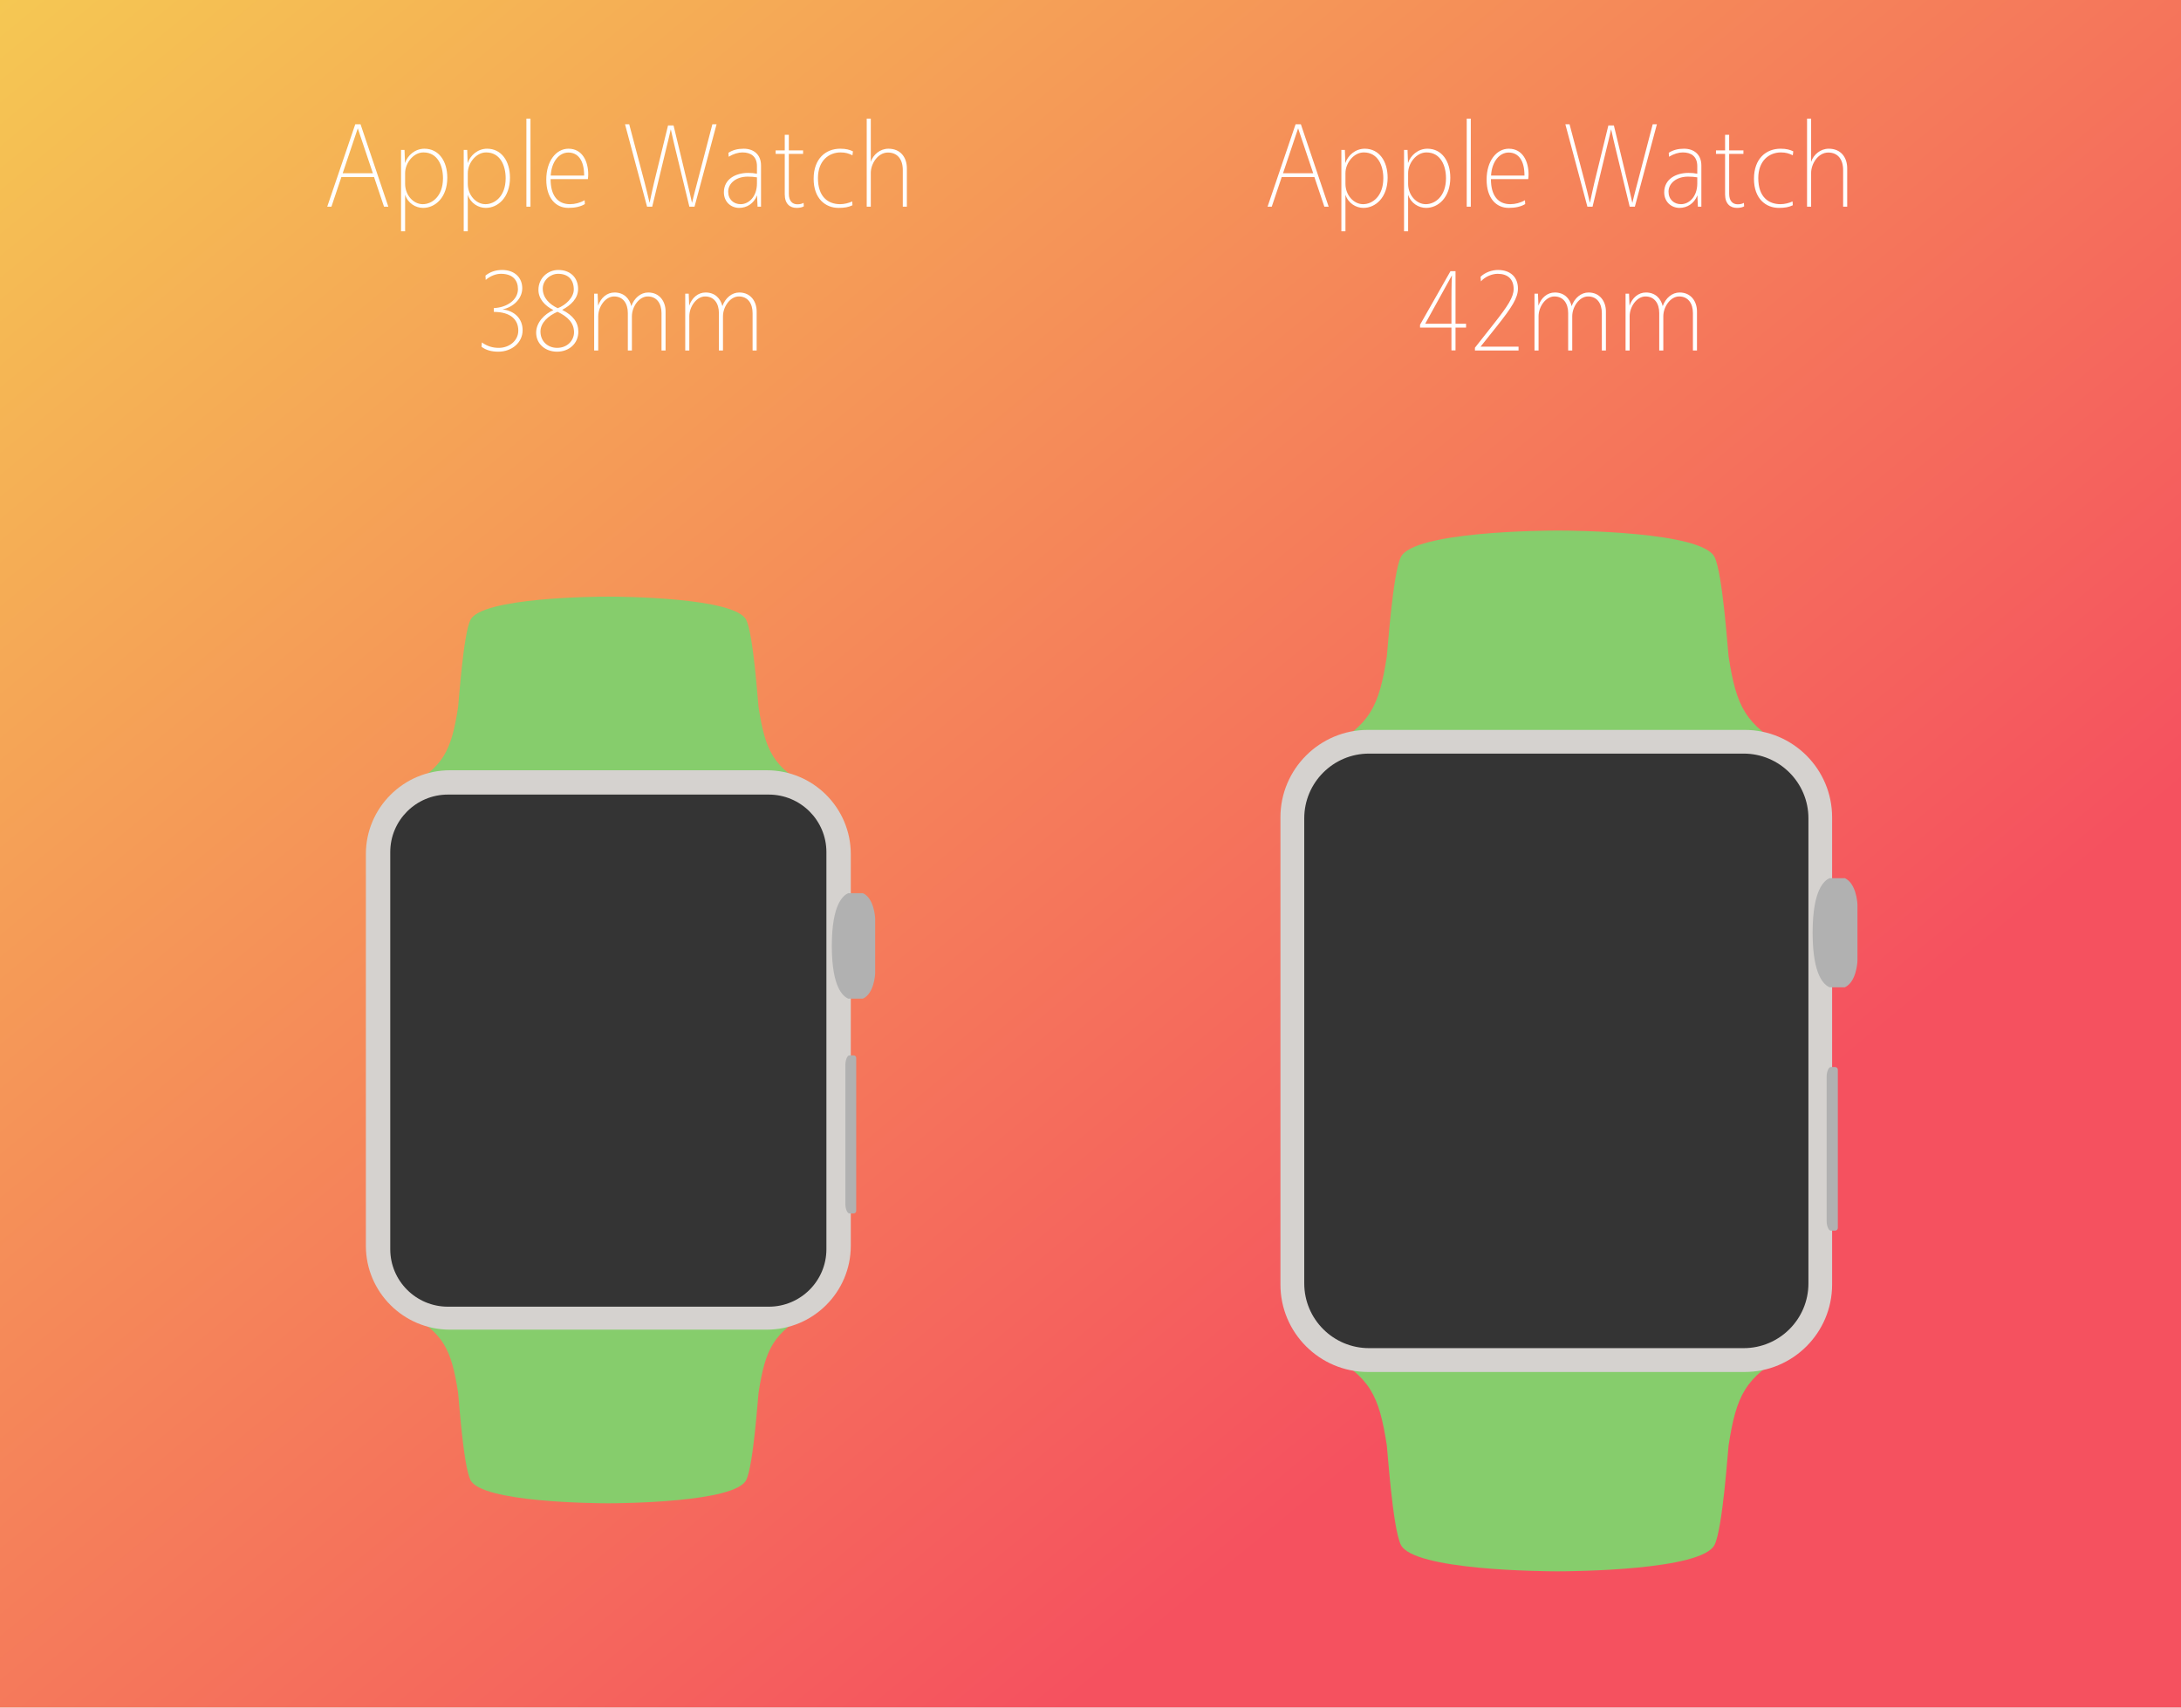
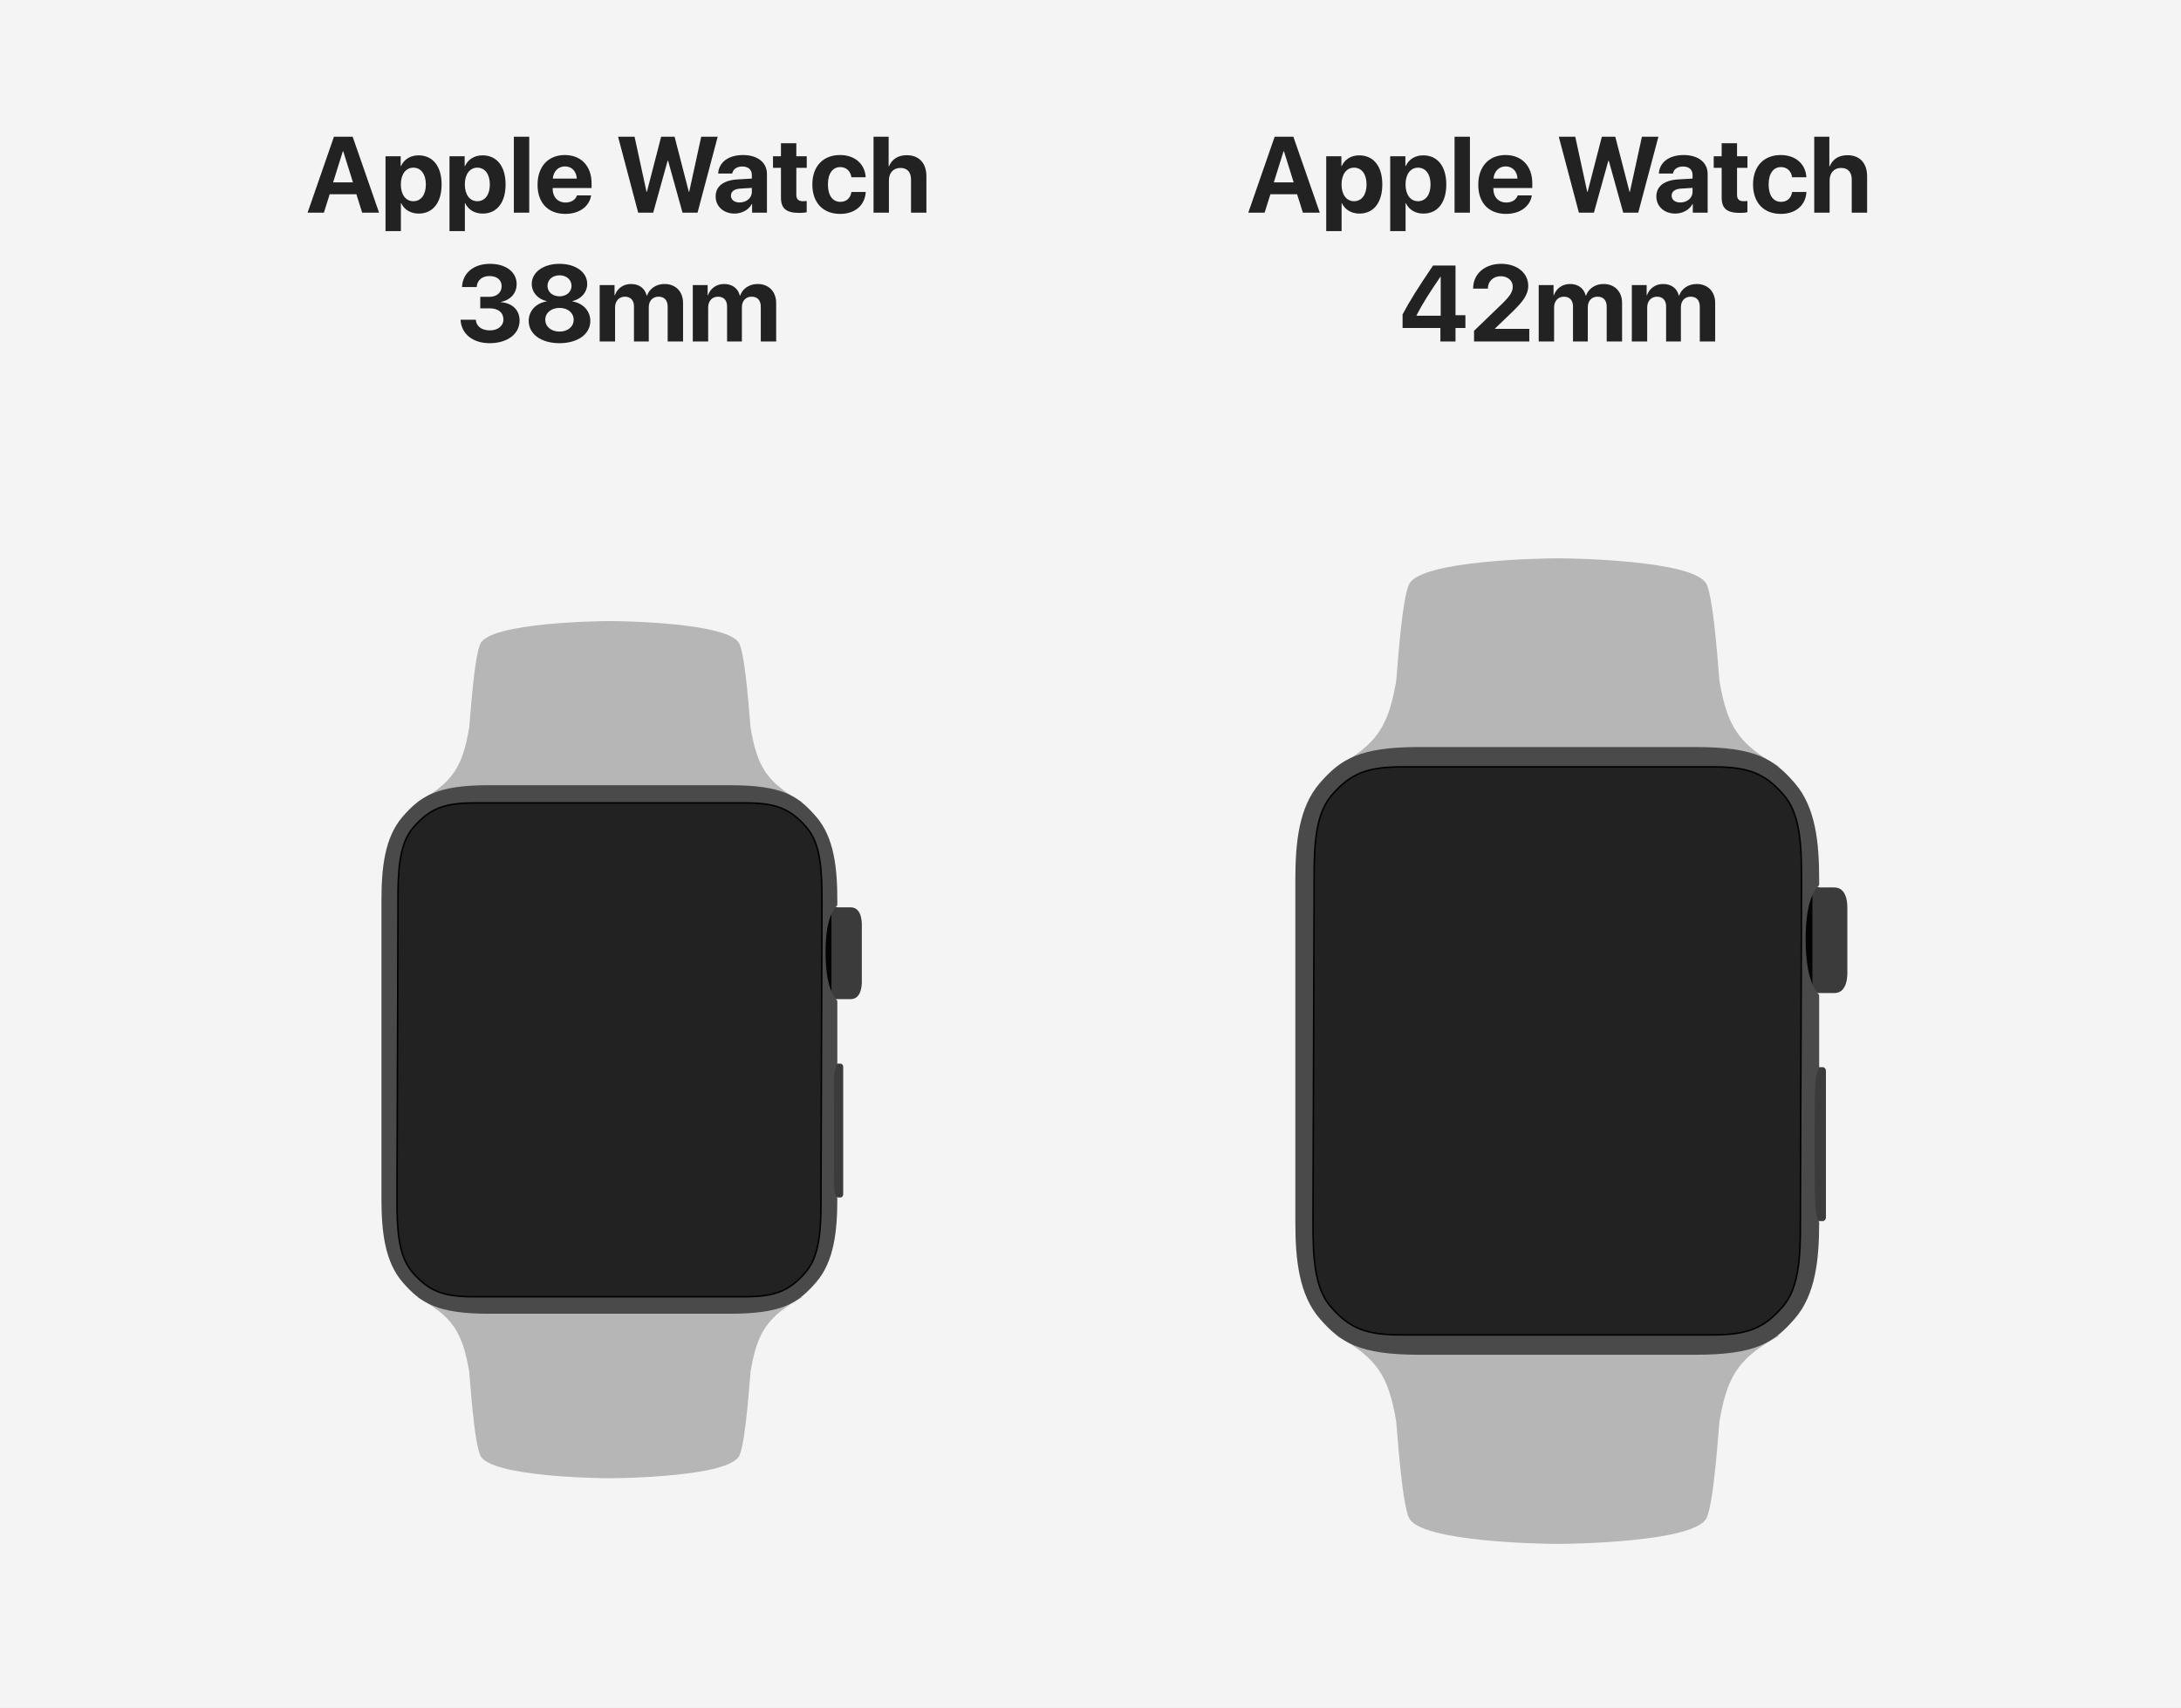
- <svg xmlns="http://www.w3.org/2000/svg" width="728px" height="570px" viewBox="0 0 728 570" version="1.1">
-   <defs>
-     <linearGradient x1="-8.132%" y1="-7.79%" x2="75.234%" y2="71.716%" id="linearGradient-1">
-       <stop stop-color="#F5D551" offset="0%" />
-       <stop stop-color="#F5515F" offset="100%" />
-     </linearGradient>
-   </defs>
-   <g id="Overview" stroke="none" stroke-width="1" fill="none" fill-rule="evenodd">
-     <g id="Apple-Watch-Overview">
-       <rect id="Background" fill="url(#linearGradient-1)" x="0" y="0" width="728" height="570" />
-       <g id="Apple-Watch-38mm-+-Apple-Watch" transform="translate(109, 39)">
-         <g id="Apple-Watch-38mm" transform="translate(13.125, 159.5)">
-           <g id="Bracelet1" transform="translate(12.83019, 0)" fill="#86CD6C">
-             <path d="M135.92,64.629 L0.281,64.629 C13.116,57.555 15.668,52.282 17.953,37.569 C18.16,36.238 19.661,13.379 22.063,8.458 C25.738,0.93 63.975,0.669 68.091,0.668 L68.091,0.668 L68.101,0.668 L68.11,0.668 C72.227,0.669 110.463,0.93 114.138,8.458 C116.541,13.379 118.042,36.238 118.248,37.569 C120.533,52.282 123.085,57.555 135.92,64.629 L135.92,64.629 Z" id="Bracelet-Top1" />
-             <path d="M135.92,239.371 L0.281,239.371 C13.116,246.445 15.668,251.718 17.953,266.431 C18.16,267.762 19.661,290.621 22.063,295.542 C25.738,303.07 63.975,303.331 68.091,303.332 L68.091,303.332 L68.101,303.332 L68.11,303.332 C72.227,303.331 110.463,303.07 114.138,295.542 C116.541,290.621 118.042,267.762 118.248,266.431 C120.533,251.718 123.085,246.445 135.92,239.371 L135.92,239.371 Z" id="Bracelet-Bottom1" />
-           </g>
-           <g id="Body2" transform="translate(0, 58.4)">
-             <path d="M161.862,28.23 C161.862,12.776 149.286,0.23 133.796,0.23 L28.066,0.23 C12.576,0.23 0,12.776 0,28.23 L0,158.97 C0,174.424 12.576,186.97 28.066,186.97 L133.796,186.97 C149.286,186.97 161.862,174.424 161.862,158.97 L161.862,28.23 L161.862,28.23 Z" id="Metal-Frame" fill="#D5D2CF" />
-             <path d="M153.723,27.549 C153.723,16.952 145.1,8.349 134.478,8.349 L27.384,8.349 C16.762,8.349 8.138,16.952 8.138,27.549 L8.138,160.102 C8.138,170.699 16.762,179.302 27.384,179.302 L134.478,179.302 C145.1,179.302 153.723,170.699 153.723,160.102 L153.723,27.549 L153.723,27.549 Z" id="Glass-Frame" fill="#343434" />
-             <rect id="Screen1" fill="#343434" x="26.403" y="25.826" width="109.057" height="136" />
-           </g>
-           <g id="Buttons1" transform="translate(154.7642, 99.2)" fill="#B1B1B1">
-             <path d="M15.236,27.09 C15.236,27.645 14.873,33.954 11.167,35.659 L6.193,35.659 C4.522,34.846 0.849,32.035 0.769,18.519 L0.767,18.519 L0.767,17.617 L0.769,17.617 C0.849,4.101 4.522,1.291 6.193,0.477 L11.167,0.477 C14.873,2.182 15.236,8.491 15.236,9.047 L15.236,27.09 L15.236,27.09 Z" id="Crown1" />
-             <path d="M8.906,106.477 C8.906,106.972 8.546,107.378 8.002,107.378 L6.645,107.378 C5.866,107.378 5.289,105.709 5.289,104.222 L5.289,57.762 C5.289,56.274 5.866,54.604 6.645,54.604 L8.002,54.604 C8.546,54.604 8.906,55.011 8.906,55.506 L8.906,106.477 L8.906,106.477 Z" id="Button1" />
-           </g>
+ <svg xmlns="http://www.w3.org/2000/svg" width="728" height="570" viewBox="0 0 728 570">
+   <g fill="none" fill-rule="evenodd">
+     <rect width="728" height="570" fill="#F4F4F4" />
+     <g transform="translate(102 37)">
+       <g transform="translate(25 170)">
+         <g fill="#B6B6B6" transform="translate(11.78)">
+           <path d="M64.793,0.326 C68.621,0.327 104.571,0.836 107.988,7.827 C110.221,12.397 111.551,34.81 111.765,36.043 C114.018,48.998 117.171,54.22 129.102,60.789 L0.483,60.789 C12.415,54.22 15.568,48.998 17.82,36.043 C18.034,34.81 19.365,12.397 21.598,7.827 C25.014,0.836 60.965,0.327 64.793,0.326 Z" />
+           <path d="M64.793,226.012 C68.621,226.014 104.571,226.523 107.988,233.514 C110.221,238.083 111.551,260.497 111.765,261.73 C114.018,274.685 117.171,279.906 129.102,286.475 L0.483,286.475 C12.415,279.906 15.568,274.685 17.82,261.73 C18.034,260.497 19.365,238.083 21.598,233.514 C25.014,226.523 60.965,226.014 64.793,226.012 Z" transform="matrix(1 0 0 -1 0 512.487)" />
        </g>
-         <path d="M15.865,20.12 L19.185,30 L20.625,30 L11.345,2.48 L9.585,2.48 L0.225,30 L1.625,30 L4.945,20.12 L15.865,20.12 Z M15.465,18.84 L5.385,18.84 L10.425,3.84 L15.465,18.84 Z M26.025,11.04 L24.865,11.04 L24.865,38.2 L26.225,38.2 L26.225,26 C27.145,28.88 29.785,30.4 32.225,30.4 C36.305,30.4 40.305,26.88 40.305,20.32 C40.305,14.8 37.465,10.64 32.665,10.64 C29.545,10.64 27.025,12.88 26.185,15.44 L26.025,11.04 Z M26.225,18.8 C26.225,15.48 28.945,11.88 32.345,11.88 C37.065,11.88 38.865,16.28 38.865,20.48 C38.865,26.6 35.185,29.16 32.105,29.16 C29.025,29.16 26.225,26.2 26.225,22.36 L26.225,18.8 Z M46.945,11.04 L45.785,11.04 L45.785,38.2 L47.145,38.2 L47.145,26 C48.065,28.88 50.705,30.4 53.145,30.4 C57.225,30.4 61.225,26.88 61.225,20.32 C61.225,14.8 58.385,10.64 53.585,10.64 C50.465,10.64 47.945,12.88 47.105,15.44 L46.945,11.04 Z M47.145,18.8 C47.145,15.48 49.865,11.88 53.265,11.88 C57.985,11.88 59.785,16.28 59.785,20.48 C59.785,26.6 56.105,29.16 53.025,29.16 C49.945,29.16 47.145,26.2 47.145,22.36 L47.145,18.8 Z M68.065,30 L68.065,0.6 L66.705,0.6 L66.705,30 L68.065,30 Z M86.145,27.84 C84.625,28.72 82.905,29.16 81.265,29.16 C77.145,29.16 74.785,26.28 74.785,20.8 L87.225,20.8 C87.305,20.32 87.345,19.68 87.345,19.2 C87.345,14.92 85.425,10.64 80.745,10.64 C76.665,10.64 73.345,14.72 73.345,20.96 C73.345,27.12 76.505,30.4 80.705,30.4 C82.985,30.4 84.865,29.96 86.225,29.12 L86.145,27.84 Z M74.825,19.6 C75.105,14.88 77.665,11.92 80.705,11.92 C83.865,11.92 85.985,14.4 85.985,19.6 L74.825,19.6 Z M101.025,2.48 L99.625,2.48 L106.985,30 L108.705,30 L113.305,10.88 C113.825,8.72 114.385,6.56 114.905,4.16 C115.425,6.56 115.945,8.72 116.465,10.88 L121.105,30 L122.825,30 L130.185,2.48 L128.785,2.48 L123.705,22 C123.145,24.16 122.545,26.32 121.985,28.72 C121.465,26.32 120.945,24.16 120.425,22 L115.825,2.88 L113.985,2.88 L109.305,22 C108.825,24.16 108.305,26.32 107.825,28.72 C107.265,26.32 106.745,24.16 106.185,22 L101.025,2.48 Z M134.225,13.32 C135.825,12.36 137.425,11.88 138.825,11.88 C141.625,11.88 143.665,13.2 143.665,16.48 L143.665,19 C142.745,18.8 141.905,18.72 140.705,18.72 C136.585,18.72 132.625,20.76 132.625,25.2 C132.625,28.48 135.105,30.4 137.705,30.4 C140.145,30.4 142.585,29.08 143.705,26.2 L143.865,30 L145.025,30 L145.025,16.24 C145.025,12.6 142.585,10.64 139.225,10.64 C137.185,10.64 135.625,11.08 134.145,12 L134.225,13.32 Z M143.665,22.2 C143.665,26.76 140.865,29.16 138.225,29.16 C135.905,29.16 134.065,27.6 134.065,24.96 C134.065,22.24 136.665,19.96 140.585,19.96 C141.705,19.96 142.745,20.04 143.665,20.2 L143.665,22.2 Z M154.305,11.2 L154.305,6 L152.945,6 L152.945,11.2 L149.905,11.2 L149.905,12.36 L152.945,12.36 L152.945,25.88 C152.945,29.12 154.745,30.4 156.905,30.4 C157.905,30.4 158.785,30.2 159.305,29.88 L159.225,28.72 C158.665,29.04 158.065,29.2 157.145,29.2 C155.545,29.2 154.305,28.16 154.305,25.68 L154.305,12.36 L159.065,12.36 L159.065,11.2 L154.305,11.2 Z M175.465,28.24 C174.385,28.76 172.825,29.16 171.465,29.16 C167.425,29.16 164.025,26.76 164.025,20.44 C164.025,14.64 167.665,11.88 171.585,11.88 C173.225,11.88 174.345,12.24 175.545,12.84 L175.705,11.52 C174.625,11 173.465,10.64 171.465,10.64 C166.625,10.64 162.585,13.96 162.585,20.68 C162.585,27.4 166.625,30.4 170.905,30.4 C172.865,30.4 174.225,30.16 175.545,29.52 L175.465,28.24 Z M181.665,0.6 L180.305,0.6 L180.305,30 L181.665,30 L181.665,18.72 C181.665,15.64 184.025,11.92 187.385,11.92 C190.545,11.92 192.345,14.16 192.345,17.76 L192.345,30 L193.705,30 L193.705,17.2 C193.705,13.52 191.585,10.64 187.545,10.64 C184.825,10.64 182.465,12.56 181.665,15.04 L181.665,0.6 Z M53.125,54.44 C54.725,53.08 56.565,52.4 58.205,52.4 C62.125,52.4 63.885,54.52 63.885,57.52 C63.885,61.16 60.125,63.68 55.845,63.84 L55.845,65.12 C61.405,65.12 64.005,67.68 64.005,71.36 C64.005,74.68 61.085,77.12 57.485,77.12 C55.485,77.12 53.765,76.64 51.845,75.32 L51.725,76.76 C53.245,77.92 55.165,78.4 57.325,78.4 C61.885,78.4 65.445,75.32 65.445,71.24 C65.445,67.44 62.845,64.76 58.725,64.28 C62.205,63.6 65.325,60.8 65.325,57.2 C65.325,53.84 62.925,51.12 58.605,51.12 C56.325,51.12 54.485,51.84 53.045,53 L53.125,54.44 Z M77.365,51.12 C73.805,51.12 70.725,53.88 70.725,57.76 C70.725,60.76 72.845,63.04 75.725,64.52 C72.765,65.8 69.965,68.64 69.965,72.04 C69.965,75.84 73.045,78.4 76.965,78.4 C80.845,78.4 84.045,75.76 84.045,71.72 C84.045,68.68 82.365,66.32 78.645,64.44 C81.565,62.88 83.965,60.64 83.965,57.44 C83.965,53.72 81.405,51.12 77.365,51.12 L77.365,51.12 Z M77.285,52.4 C80.565,52.4 82.525,54.28 82.525,57.68 C82.525,60.28 79.845,62.88 77.165,63.88 C74.405,62.6 72.165,60.44 72.165,57.32 C72.165,54.56 74.685,52.4 77.285,52.4 L77.285,52.4 Z M77.085,65.08 C80.485,66.68 82.605,68.8 82.605,71.92 C82.605,74.64 80.405,77.12 76.965,77.12 C73.845,77.12 71.405,74.96 71.405,71.68 C71.405,68.72 74.045,66.4 77.085,65.08 L77.085,65.08 Z M90.485,59.04 L89.325,59.04 L89.325,78 L90.685,78 L90.685,66.6 C90.685,63.36 93.085,59.96 95.965,59.96 C98.965,59.96 100.565,62.28 100.565,65.52 L100.565,78 L101.925,78 L101.925,66.6 C101.925,63.36 104.325,59.96 107.205,59.96 C110.205,59.96 111.805,62.28 111.805,65.52 L111.805,78 L113.165,78 L113.165,64.96 C113.165,61.64 111.165,58.64 107.365,58.64 C104.885,58.64 102.685,60.48 101.725,63.2 C101.125,60.64 99.245,58.64 96.125,58.64 C93.645,58.64 91.565,60.36 90.645,63.04 L90.485,59.04 Z M120.885,59.04 L119.725,59.04 L119.725,78 L121.085,78 L121.085,66.6 C121.085,63.36 123.485,59.96 126.365,59.96 C129.365,59.96 130.965,62.28 130.965,65.52 L130.965,78 L132.325,78 L132.325,66.6 C132.325,63.36 134.725,59.96 137.605,59.96 C140.605,59.96 142.205,62.28 142.205,65.52 L142.205,78 L143.565,78 L143.565,64.96 C143.565,61.64 141.565,58.64 137.765,58.64 C135.285,58.64 133.085,60.48 132.125,63.2 C131.525,60.64 129.645,58.64 126.525,58.64 C124.045,58.64 121.965,60.36 121.045,63.04 L120.885,59.04 Z" id="Apple-Watch" fill="#FFFFFF" />
+         <g transform="translate(147.91 95.884)">
+           <rect width="4.581" height="30.005" fill="#030303" />
+           <path fill="#3B3B3B" d="M12.762 6.523L12.762 24.134C12.762 24.603 13.156 30.657 8.996 30.657L2.618 30.657 2.618 0 8.996 0C13.156 0 12.762 6.054 12.762 6.523zM5.668 96.862L3.213 96.862 3.213 52.182 5.668 52.182C6.127 52.182 6.545 52.742 6.545 53.16L6.545 95.884C6.545 96.302 6.127 96.862 5.668 96.862z" />
+         </g>
+         <g transform="translate(0 54.79)">
+           <path fill="#4A4A4A" d="M152.492,38.81 C152.492,39.454 152.492,39.937 152.492,40.259 C152.492,41.093 148.565,42.398 148.565,56.095 C148.565,69.793 152.492,71.855 152.492,72.402 C152.492,72.931 152.492,79.898 152.492,93.275 C151.183,96.536 151.183,96.536 151.183,115.229 C151.183,133.921 151.183,136.325 152.492,138.282 C152.492,148.96 151.479,159.324 145.39,166.299 C139.302,173.275 134.167,176.766 116.466,176.766 L36.323,176.766 C18.98,176.766 13.517,173.275 7.429,166.299 C1.34,159.324 0.327,148.958 0.327,138.282 L0.327,38.81 C0.327,28.134 1.34,17.768 7.429,10.793 C13.517,3.817 18.98,0.326 36.323,0.326 L116.466,0.326 C134.167,0.326 139.302,3.817 145.39,10.793 C151.479,17.768 152.492,28.134 152.492,38.81 Z" />
+           <path fill="#222" stroke="#000" stroke-width=".5" d="M147.042,135.28 L147.042,135.28 L147.364,42.06 C147.364,41.56 147.365,41.163 147.367,40.243 C147.372,37.795 147.37,36.685 147.351,35.309 C147.207,24.951 145.908,18.652 142.131,14.307 C136.734,8.098 131.867,6.245 121.871,6.245 L31.336,6.245 C21.34,6.245 16.474,8.098 11.077,14.307 C7.299,18.652 6,24.951 5.856,35.309 C5.837,36.685 5.835,37.795 5.841,40.243 C5.843,41.163 5.844,41.56 5.844,42.061 L5.522,135.28 C5.522,135.781 5.521,136.178 5.519,137.098 C5.514,139.546 5.516,140.656 5.535,142.032 C5.678,152.39 6.978,158.689 10.755,163.034 C16.152,169.242 21.019,171.096 31.015,171.096 L121.55,171.096 C131.545,171.096 136.412,169.242 141.809,163.034 C145.586,158.689 146.886,152.39 147.03,142.032 C147.049,140.656 147.051,139.546 147.045,137.098 C147.043,136.178 147.042,135.781 147.042,135.28 Z" />
+           <rect width="102.318" height="127.389" x="25.579" y="24.728" fill="#222" />
+         </g>
      </g>
-       <g id="Apple-Watch-42mm-+-Apple-Watch" transform="translate(423, 39)">
-         <g id="Apple-Watch-42mm" transform="translate(4, 138)">
-           <g id="Bracelet" transform="translate(15.21577, 0)" fill="#86CD6C">
-             <path d="M154.878,72.956 L0.591,72.956 C15.191,64.899 18.093,58.894 20.693,42.134 C20.927,40.618 22.635,14.582 25.367,8.978 C29.547,0.403 73.04,0.106 77.725,0.105 L77.725,0.105 L77.734,0.105 L77.745,0.105 C82.428,0.106 125.922,0.403 130.102,8.978 C132.834,14.582 134.542,40.618 134.776,42.134 C137.376,58.894 140.278,64.899 154.878,72.956 L154.878,72.956 Z" id="Bracelet-Top" />
-             <path d="M154.878,274.695 L0.591,274.695 C15.191,282.752 18.093,288.758 20.693,305.517 C20.927,307.033 22.635,333.069 25.367,338.673 C29.547,347.248 73.04,347.545 77.725,347.546 L77.725,347.546 L77.734,347.546 L77.745,347.546 C82.428,347.545 125.922,347.248 130.102,338.673 C132.834,333.069 134.542,307.033 134.776,305.517 C137.376,288.758 140.278,282.752 154.878,274.695 L154.878,274.695 Z" id="Bracelet-Bottom" />
-           </g>
-           <g id="Body" transform="translate(0, 66.4)">
-             <path d="M184.545,29.451 C184.545,13.335 171.447,0.251 155.315,0.251 L29.631,0.251 C13.498,0.251 0.4,13.335 0.4,29.451 L0.4,185.4 C0.4,201.516 13.498,214.6 29.631,214.6 L155.315,214.6 C171.447,214.6 184.545,201.516 184.545,185.4 L184.545,29.451 L184.545,29.451 Z" id="Body1" fill="#D5D2CF" />
-             <path d="M176.638,29.77 C176.638,17.849 166.95,8.17 155.016,8.17 L29.97,8.17 C18.036,8.17 8.348,17.849 8.348,29.77 L8.348,185.041 C8.348,196.962 18.036,206.641 29.97,206.641 L155.016,206.641 C166.95,206.641 176.638,196.962 176.638,185.041 L176.638,29.77 L176.638,29.77 Z" id="Glace-Frame" fill="#343434" />
-             <rect id="Screen" fill="#343434" x="30.028" y="29.406" width="124.929" height="156" />
-           </g>
-           <g id="Buttons" transform="translate(177.7842, 116)" fill="#B1B1B1">
-             <path d="M15.216,27.705 C15.216,28.28 14.84,34.812 11.008,36.578 L5.866,36.578 C4.138,35.734 0.34,32.826 0.258,18.832 L0.256,18.832 L0.256,17.898 L0.258,17.898 C0.34,3.904 4.138,0.995 5.866,0.152 L11.008,0.152 C14.84,1.918 15.216,8.45 15.216,9.025 L15.216,27.705 L15.216,27.705 Z" id="Crown" />
-             <path d="M8.671,116.9 C8.671,117.413 8.298,117.834 7.736,117.834 L6.334,117.834 C5.528,117.834 4.932,116.105 4.932,114.565 L4.932,66.465 C4.932,64.925 5.528,63.196 6.334,63.196 L7.736,63.196 C8.298,63.196 8.671,63.617 8.671,64.13 L8.671,116.9 L8.671,116.9 Z" id="Button" />
-           </g>
+       <path fill="#222" d="M18.895,34 L16.961,27.848 L8.049,27.848 L6.115,34 L0.666,34 L9.473,8.635 L15.713,8.635 L24.537,34 L18.895,34 Z M12.443,13.486 L9.191,23.875 L15.818,23.875 L12.566,13.486 L12.443,13.486 Z M37.686,14.857 C42.467,14.857 45.402,18.496 45.402,24.578 C45.402,30.643 42.484,34.299 37.773,34.299 C35.031,34.299 32.922,32.963 31.92,30.836 L31.814,30.836 L31.814,40.152 L26.682,40.152 L26.682,15.156 L31.744,15.156 L31.744,18.443 L31.85,18.443 C32.869,16.229 34.961,14.857 37.686,14.857 Z M35.963,30.168 C38.529,30.168 40.146,28.006 40.146,24.578 C40.146,21.168 38.529,18.971 35.963,18.971 C33.449,18.971 31.797,21.203 31.797,24.578 C31.797,27.988 33.449,30.168 35.963,30.168 Z M59.043,14.857 C63.824,14.857 66.76,18.496 66.76,24.578 C66.76,30.643 63.842,34.299 59.131,34.299 C56.389,34.299 54.279,32.963 53.277,30.836 L53.172,30.836 L53.172,40.152 L48.039,40.152 L48.039,15.156 L53.102,15.156 L53.102,18.443 L53.207,18.443 C54.227,16.229 56.318,14.857 59.043,14.857 Z M57.32,30.168 C59.887,30.168 61.504,28.006 61.504,24.578 C61.504,21.168 59.887,18.971 57.32,18.971 C54.807,18.971 53.154,21.203 53.154,24.578 C53.154,27.988 54.807,30.168 57.32,30.168 Z M69.52,34 L69.52,8.635 L74.652,8.635 L74.652,34 L69.52,34 Z M86.57,18.549 C84.32,18.549 82.703,20.254 82.527,22.609 L90.525,22.609 C90.42,20.201 88.855,18.549 86.57,18.549 Z M90.596,28.234 L95.307,28.234 C94.744,31.926 91.369,34.404 86.711,34.404 C80.91,34.404 77.43,30.695 77.43,24.666 C77.43,18.654 80.945,14.752 86.518,14.752 C92.002,14.752 95.465,18.461 95.465,24.191 L95.465,25.756 L82.475,25.756 L82.475,26.072 C82.475,28.762 84.18,30.607 86.799,30.607 C88.68,30.607 90.121,29.676 90.596,28.234 Z M120.848,16.668 L116.031,34 L111.021,34 L104.307,8.635 L109.809,8.635 L113.799,27.004 L113.939,27.004 L118.686,8.635 L123.168,8.635 L127.914,27.004 L128.055,27.004 L132.062,8.635 L137.564,8.635 L130.832,34 L125.822,34 L121.006,16.668 L120.848,16.668 Z M144.877,30.59 C147.109,30.59 148.955,29.131 148.955,27.092 L148.955,25.721 L144.982,25.967 C143.066,26.107 141.977,26.969 141.977,28.305 C141.977,29.711 143.137,30.59 144.877,30.59 Z M143.189,34.299 C139.604,34.299 136.879,31.979 136.879,28.586 C136.879,25.158 139.516,23.172 144.209,22.891 L148.955,22.609 L148.955,21.361 C148.955,19.604 147.725,18.584 145.791,18.584 C143.875,18.584 142.662,19.533 142.416,20.922 L137.723,20.922 C137.916,17.266 141.027,14.752 146.02,14.752 C150.854,14.752 154,17.248 154,21.045 L154,34 L149.043,34 L149.043,31.117 L148.938,31.117 C147.883,33.121 145.545,34.299 143.189,34.299 Z M158.676,10.814 L163.809,10.814 L163.809,15.156 L167.289,15.156 L167.289,19.023 L163.809,19.023 L163.809,28.041 C163.809,29.482 164.512,30.168 166.023,30.168 C166.48,30.168 166.955,30.133 167.271,30.08 L167.271,33.859 C166.744,33.982 165.865,34.07 164.828,34.07 C160.398,34.07 158.676,32.594 158.676,28.92 L158.676,19.023 L156.021,19.023 L156.021,15.156 L158.676,15.156 L158.676,10.814 Z M186.959,22.17 L182.195,22.17 C181.896,20.184 180.578,18.777 178.469,18.777 C175.938,18.777 174.355,20.922 174.355,24.561 C174.355,28.27 175.938,30.379 178.486,30.379 C180.543,30.379 181.879,29.148 182.195,27.092 L186.977,27.092 C186.713,31.539 183.391,34.404 178.434,34.404 C172.756,34.404 169.152,30.713 169.152,24.561 C169.152,18.514 172.756,14.752 178.398,14.752 C183.496,14.752 186.73,17.898 186.959,22.17 Z M189.578,34 L189.578,8.635 L194.623,8.635 L194.623,18.514 L194.729,18.514 C195.73,16.141 197.787,14.805 200.652,14.805 C204.836,14.805 207.227,17.512 207.227,21.871 L207.227,34 L202.094,34 L202.094,22.961 C202.094,20.535 200.898,19.059 198.561,19.059 C196.135,19.059 194.711,20.764 194.711,23.242 L194.711,34 L189.578,34 Z M58.305,65.926 L58.305,62.094 L61.381,62.094 C63.807,62.094 65.441,60.652 65.441,58.561 C65.441,56.504 63.982,55.15 61.346,55.15 C58.885,55.15 57.25,56.609 57.109,58.824 L52.223,58.824 C52.416,54.131 56.072,51.072 61.574,51.072 C66.848,51.072 70.451,53.779 70.451,57.84 C70.451,60.951 68.324,63.201 65.213,63.764 L65.213,63.869 C68.992,64.186 71.436,66.471 71.436,69.986 C71.436,74.539 67.305,77.562 61.451,77.562 C55.721,77.562 51.977,74.416 51.73,69.74 L56.811,69.74 C56.969,71.885 58.727,73.291 61.521,73.291 C64.176,73.291 66.039,71.797 66.039,69.652 C66.039,67.332 64.299,65.926 61.434,65.926 L58.305,65.926 Z M84.76,77.562 C78.607,77.562 74.477,74.521 74.477,70.127 C74.477,66.787 76.902,64.203 80.436,63.623 L80.436,63.518 C77.482,62.832 75.496,60.564 75.496,57.77 C75.496,53.902 79.328,51.072 84.76,51.072 C90.209,51.072 94.006,53.885 94.006,57.787 C94.006,60.547 92.037,62.814 89.084,63.518 L89.084,63.623 C92.635,64.221 95.043,66.805 95.043,70.145 C95.043,74.539 90.859,77.562 84.76,77.562 Z M84.76,73.695 C87.555,73.695 89.488,72.025 89.488,69.74 C89.488,67.455 87.555,65.785 84.76,65.785 C81.965,65.785 80.014,67.455 80.014,69.74 C80.014,72.025 81.965,73.695 84.76,73.695 Z M84.76,61.918 C87.098,61.918 88.768,60.441 88.768,58.42 C88.768,56.381 87.098,54.904 84.76,54.904 C82.404,54.904 80.752,56.398 80.752,58.42 C80.752,60.441 82.404,61.918 84.76,61.918 Z M98.172,77 L98.172,58.156 L103.129,58.156 L103.129,61.566 L103.234,61.566 C104.025,59.299 106.047,57.805 108.613,57.805 C111.338,57.805 113.236,59.211 113.869,61.672 L113.975,61.672 C114.818,59.299 117.068,57.805 119.828,57.805 C123.52,57.805 125.998,60.336 125.998,64.133 L125.998,77 L120.865,77 L120.865,65.416 C120.865,63.236 119.775,62.041 117.789,62.041 C115.838,62.041 114.555,63.465 114.555,65.557 L114.555,77 L109.615,77 L109.615,65.258 C109.615,63.236 108.473,62.041 106.574,62.041 C104.623,62.041 103.305,63.518 103.305,65.627 L103.305,77 L98.172,77 Z M129.25,77 L129.25,58.156 L134.207,58.156 L134.207,61.566 L134.312,61.566 C135.104,59.299 137.125,57.805 139.691,57.805 C142.416,57.805 144.314,59.211 144.947,61.672 L145.053,61.672 C145.896,59.299 148.146,57.805 150.906,57.805 C154.598,57.805 157.076,60.336 157.076,64.133 L157.076,77 L151.943,77 L151.943,65.416 C151.943,63.236 150.854,62.041 148.867,62.041 C146.916,62.041 145.633,63.465 145.633,65.557 L145.633,77 L140.693,77 L140.693,65.258 C140.693,63.236 139.551,62.041 137.652,62.041 C135.701,62.041 134.383,63.518 134.383,65.627 L134.383,77 L129.25,77 Z" />
+     </g>
+     <g transform="translate(416 37)">
+       <g transform="translate(16 149)">
+         <g fill="#B6B6B6" transform="translate(13.537)">
+           <path d="M74.451,0.375 C78.85,0.377 120.16,0.962 124.085,9 C126.651,14.255 128.18,40.026 128.426,41.443 C131.014,56.34 134.637,62.343 148.347,69.896 L0.555,69.896 C14.265,62.343 17.888,56.34 20.476,41.443 C20.723,40.026 22.251,14.255 24.817,9 C28.743,0.962 70.053,0.377 74.451,0.375 Z" />
+           <path d="M74.451,259.875 C78.85,259.877 120.16,260.462 124.085,268.5 C126.651,273.755 128.18,299.526 128.426,300.943 C131.014,315.84 134.637,321.843 148.347,329.396 L0.555,329.396 C14.265,321.843 17.888,315.84 20.476,300.943 C20.723,299.526 22.251,273.755 24.817,268.5 C28.743,260.462 70.053,259.877 74.451,259.875 Z" transform="matrix(1 0 0 -1 0 589.271)" />
        </g>
-         <path d="M15.74,20.12 L19.06,30 L20.5,30 L11.22,2.48 L9.46,2.48 L0.1,30 L1.5,30 L4.82,20.12 L15.74,20.12 Z M15.34,18.84 L5.26,18.84 L10.3,3.84 L15.34,18.84 Z M25.9,11.04 L24.74,11.04 L24.74,38.2 L26.1,38.2 L26.1,26 C27.02,28.88 29.66,30.4 32.1,30.4 C36.18,30.4 40.18,26.88 40.18,20.32 C40.18,14.8 37.34,10.64 32.54,10.64 C29.42,10.64 26.9,12.88 26.06,15.44 L25.9,11.04 Z M26.1,18.8 C26.1,15.48 28.82,11.88 32.22,11.88 C36.94,11.88 38.74,16.28 38.74,20.48 C38.74,26.6 35.06,29.16 31.98,29.16 C28.9,29.16 26.1,26.2 26.1,22.36 L26.1,18.8 Z M46.82,11.04 L45.66,11.04 L45.66,38.2 L47.02,38.2 L47.02,26 C47.94,28.88 50.58,30.4 53.02,30.4 C57.1,30.4 61.1,26.88 61.1,20.32 C61.1,14.8 58.26,10.64 53.46,10.64 C50.34,10.64 47.82,12.88 46.98,15.44 L46.82,11.04 Z M47.02,18.8 C47.02,15.48 49.74,11.88 53.14,11.88 C57.86,11.88 59.66,16.28 59.66,20.48 C59.66,26.6 55.98,29.16 52.9,29.16 C49.82,29.16 47.02,26.2 47.02,22.36 L47.02,18.8 Z M67.94,30 L67.94,0.6 L66.58,0.6 L66.58,30 L67.94,30 Z M86.02,27.84 C84.5,28.72 82.78,29.16 81.14,29.16 C77.02,29.16 74.66,26.28 74.66,20.8 L87.1,20.8 C87.18,20.32 87.22,19.68 87.22,19.2 C87.22,14.92 85.3,10.64 80.62,10.64 C76.54,10.64 73.22,14.72 73.22,20.96 C73.22,27.12 76.38,30.4 80.58,30.4 C82.86,30.4 84.74,29.96 86.1,29.12 L86.02,27.84 Z M74.7,19.6 C74.98,14.88 77.54,11.92 80.58,11.92 C83.74,11.92 85.86,14.4 85.86,19.6 L74.7,19.6 Z M100.9,2.48 L99.5,2.48 L106.86,30 L108.58,30 L113.18,10.88 C113.7,8.72 114.26,6.56 114.78,4.16 C115.3,6.56 115.82,8.72 116.34,10.88 L120.98,30 L122.7,30 L130.06,2.48 L128.66,2.48 L123.58,22 C123.02,24.16 122.42,26.32 121.86,28.72 C121.34,26.32 120.82,24.16 120.3,22 L115.7,2.88 L113.86,2.88 L109.18,22 C108.7,24.16 108.18,26.32 107.7,28.72 C107.14,26.32 106.62,24.16 106.06,22 L100.9,2.48 Z M134.1,13.32 C135.7,12.36 137.3,11.88 138.7,11.88 C141.5,11.88 143.54,13.2 143.54,16.48 L143.54,19 C142.62,18.8 141.78,18.72 140.58,18.72 C136.46,18.72 132.5,20.76 132.5,25.2 C132.5,28.48 134.98,30.4 137.58,30.4 C140.02,30.4 142.46,29.08 143.58,26.2 L143.74,30 L144.9,30 L144.9,16.24 C144.9,12.6 142.46,10.64 139.1,10.64 C137.06,10.64 135.5,11.08 134.02,12 L134.1,13.32 Z M143.54,22.2 C143.54,26.76 140.74,29.16 138.1,29.16 C135.78,29.16 133.94,27.6 133.94,24.96 C133.94,22.24 136.54,19.96 140.46,19.96 C141.58,19.96 142.62,20.04 143.54,20.2 L143.54,22.2 Z M154.18,11.2 L154.18,6 L152.82,6 L152.82,11.2 L149.78,11.2 L149.78,12.36 L152.82,12.36 L152.82,25.88 C152.82,29.12 154.62,30.4 156.78,30.4 C157.78,30.4 158.66,30.2 159.18,29.88 L159.1,28.72 C158.54,29.04 157.94,29.2 157.02,29.2 C155.42,29.2 154.18,28.16 154.18,25.68 L154.18,12.36 L158.94,12.36 L158.94,11.2 L154.18,11.2 Z M175.34,28.24 C174.26,28.76 172.7,29.16 171.34,29.16 C167.3,29.16 163.9,26.76 163.9,20.44 C163.9,14.64 167.54,11.88 171.46,11.88 C173.1,11.88 174.22,12.24 175.42,12.84 L175.58,11.52 C174.5,11 173.34,10.64 171.34,10.64 C166.5,10.64 162.46,13.96 162.46,20.68 C162.46,27.4 166.5,30.4 170.78,30.4 C172.74,30.4 174.1,30.16 175.42,29.52 L175.34,28.24 Z M181.54,0.6 L180.18,0.6 L180.18,30 L181.54,30 L181.54,18.72 C181.54,15.64 183.9,11.92 187.26,11.92 C190.42,11.92 192.22,14.16 192.22,17.76 L192.22,30 L193.58,30 L193.58,17.2 C193.58,13.52 191.46,10.64 187.42,10.64 C184.7,10.64 182.34,12.56 181.54,15.04 L181.54,0.6 Z M62.84,69.08 L62.84,51.52 L61.16,51.52 L51,69.4 L51,70.36 L61.48,70.36 L61.48,77.96 L62.84,77.96 L62.84,70.36 L66.36,70.36 L66.36,69.08 L62.84,69.08 Z M52.72,69.08 L61.64,52.92 C61.48,56.12 61.48,60.12 61.48,62.12 L61.48,69.08 L52.72,69.08 Z M71.32,54.92 C72.76,53.32 75.04,52.4 76.92,52.4 C80.16,52.4 82.24,54.08 82.24,57.48 C82.24,60.16 80.32,63.12 75.72,68.96 L69.32,77.08 L69.32,78 L83.88,78 L83.88,76.72 L71.2,76.72 L76.6,69.96 C81.76,63.48 83.68,60.36 83.68,57.32 C83.68,53.48 81.12,51.12 77,51.12 C75.04,51.12 72.68,51.92 71.2,53.4 L71.32,54.92 Z M90.36,59.04 L89.2,59.04 L89.2,78 L90.56,78 L90.56,66.6 C90.56,63.36 92.96,59.96 95.84,59.96 C98.84,59.96 100.44,62.28 100.44,65.52 L100.44,78 L101.8,78 L101.8,66.6 C101.8,63.36 104.2,59.96 107.08,59.96 C110.08,59.96 111.68,62.28 111.68,65.52 L111.68,78 L113.04,78 L113.04,64.96 C113.04,61.64 111.04,58.64 107.24,58.64 C104.76,58.64 102.56,60.48 101.6,63.2 C101,60.64 99.12,58.64 96,58.64 C93.52,58.64 91.44,60.36 90.52,63.04 L90.36,59.04 Z M120.76,59.04 L119.6,59.04 L119.6,78 L120.96,78 L120.96,66.6 C120.96,63.36 123.36,59.96 126.24,59.96 C129.24,59.96 130.84,62.28 130.84,65.52 L130.84,78 L132.2,78 L132.2,66.6 C132.2,63.36 134.6,59.96 137.48,59.96 C140.48,59.96 142.08,62.28 142.08,65.52 L142.08,78 L143.44,78 L143.44,64.96 C143.44,61.64 141.44,58.64 137.64,58.64 C135.16,58.64 132.96,60.48 132,63.2 C131.4,60.64 129.52,58.64 126.4,58.64 C123.92,58.64 121.84,60.36 120.92,63.04 L120.76,59.04 Z" id="Apple-Watch" fill="#FFFFFF" />
+         <g transform="translate(169.96 110.25)">
+           <rect width="5.264" height="34.5" fill="#030303" />
+           <path fill="#3B3B3B" d="M14.665 7.5L14.665 27.75C14.665 28.289 15.117 35.25 10.337 35.25L3.008 35.25 3.008 0 10.337 0C15.117 0 14.665 6.961 14.665 7.5zM6.513 111.375L3.692 111.375 3.692 60 6.513 60C7.041 60 7.52 60.644 7.52 61.125L7.52 110.25C7.52 110.731 7.041 111.375 6.513 111.375z" />
+         </g>
+         <g transform="translate(0 63)">
+           <path fill="#4A4A4A" d="M175.224,44.625 C175.224,45.366 175.224,45.921 175.224,46.291 C175.224,47.25 170.711,48.75 170.711,64.5 C170.711,80.25 175.224,82.62 175.224,83.25 C175.224,83.858 175.224,91.869 175.224,107.25 C173.72,111 173.72,111 173.72,132.493 C173.72,153.986 173.72,156.75 175.224,159 C175.224,171.277 174.059,183.195 167.063,191.215 C160.067,199.236 154.167,203.25 133.827,203.25 L41.738,203.25 C21.809,203.25 15.532,199.236 8.536,191.215 C1.54,183.195 0.376,171.276 0.376,159 L0.376,44.625 C0.376,32.349 1.54,20.43 8.536,12.41 C15.532,4.389 21.809,0.375 41.738,0.375 L133.827,0.375 C154.167,0.375 160.067,4.389 167.063,12.41 C174.059,20.43 175.224,32.349 175.224,44.625 Z" />
+           <path fill="#222" stroke="#000" stroke-width=".5" d="M168.964,155.406 L168.964,155.405 L169.333,48.219 C169.333,47.643 169.334,47.187 169.337,46.129 C169.343,43.315 169.341,42.038 169.319,40.456 C169.153,28.537 167.659,21.288 163.311,16.283 C157.102,9.135 151.499,7 140.003,7 L35.972,7 C24.476,7 18.874,9.135 12.665,16.283 C8.317,21.288 6.822,28.537 6.657,40.456 C6.635,42.038 6.633,43.315 6.639,46.129 C6.641,47.187 6.642,47.643 6.642,48.22 L6.273,155.406 C6.273,155.982 6.272,156.438 6.269,157.496 C6.263,160.31 6.265,161.587 6.287,163.169 C6.453,175.088 7.947,182.337 12.295,187.342 C18.504,194.49 24.107,196.625 35.603,196.625 L139.634,196.625 C151.13,196.625 156.732,194.49 162.941,187.342 C167.289,182.337 168.784,175.088 168.949,163.169 C168.971,161.587 168.973,160.31 168.967,157.496 C168.965,156.438 168.964,155.982 168.964,155.406 Z M169.464,155.406 L169.464,155.407 L169.464,155.406 C169.464,155.406 169.464,155.406 169.464,155.406 Z" />
+           <rect width="117.317" height="146.25" x="29.329" y="28.5" fill="#222" />
+         </g>
      </g>
+       <path fill="#222" d="M18.895,34 L16.961,27.848 L8.049,27.848 L6.115,34 L0.666,34 L9.473,8.635 L15.713,8.635 L24.537,34 L18.895,34 Z M12.443,13.486 L9.191,23.875 L15.818,23.875 L12.566,13.486 L12.443,13.486 Z M37.686,14.857 C42.467,14.857 45.402,18.496 45.402,24.578 C45.402,30.643 42.484,34.299 37.773,34.299 C35.031,34.299 32.922,32.963 31.92,30.836 L31.814,30.836 L31.814,40.152 L26.682,40.152 L26.682,15.156 L31.744,15.156 L31.744,18.443 L31.85,18.443 C32.869,16.229 34.961,14.857 37.686,14.857 Z M35.963,30.168 C38.529,30.168 40.146,28.006 40.146,24.578 C40.146,21.168 38.529,18.971 35.963,18.971 C33.449,18.971 31.797,21.203 31.797,24.578 C31.797,27.988 33.449,30.168 35.963,30.168 Z M59.043,14.857 C63.824,14.857 66.76,18.496 66.76,24.578 C66.76,30.643 63.842,34.299 59.131,34.299 C56.389,34.299 54.279,32.963 53.277,30.836 L53.172,30.836 L53.172,40.152 L48.039,40.152 L48.039,15.156 L53.102,15.156 L53.102,18.443 L53.207,18.443 C54.227,16.229 56.318,14.857 59.043,14.857 Z M57.32,30.168 C59.887,30.168 61.504,28.006 61.504,24.578 C61.504,21.168 59.887,18.971 57.32,18.971 C54.807,18.971 53.154,21.203 53.154,24.578 C53.154,27.988 54.807,30.168 57.32,30.168 Z M69.52,34 L69.52,8.635 L74.652,8.635 L74.652,34 L69.52,34 Z M86.57,18.549 C84.32,18.549 82.703,20.254 82.527,22.609 L90.525,22.609 C90.42,20.201 88.855,18.549 86.57,18.549 Z M90.596,28.234 L95.307,28.234 C94.744,31.926 91.369,34.404 86.711,34.404 C80.91,34.404 77.43,30.695 77.43,24.666 C77.43,18.654 80.945,14.752 86.518,14.752 C92.002,14.752 95.465,18.461 95.465,24.191 L95.465,25.756 L82.475,25.756 L82.475,26.072 C82.475,28.762 84.18,30.607 86.799,30.607 C88.68,30.607 90.121,29.676 90.596,28.234 Z M120.848,16.668 L116.031,34 L111.021,34 L104.307,8.635 L109.809,8.635 L113.799,27.004 L113.939,27.004 L118.686,8.635 L123.168,8.635 L127.914,27.004 L128.055,27.004 L132.062,8.635 L137.564,8.635 L130.832,34 L125.822,34 L121.006,16.668 L120.848,16.668 Z M144.877,30.59 C147.109,30.59 148.955,29.131 148.955,27.092 L148.955,25.721 L144.982,25.967 C143.066,26.107 141.977,26.969 141.977,28.305 C141.977,29.711 143.137,30.59 144.877,30.59 Z M143.189,34.299 C139.604,34.299 136.879,31.979 136.879,28.586 C136.879,25.158 139.516,23.172 144.209,22.891 L148.955,22.609 L148.955,21.361 C148.955,19.604 147.725,18.584 145.791,18.584 C143.875,18.584 142.662,19.533 142.416,20.922 L137.723,20.922 C137.916,17.266 141.027,14.752 146.02,14.752 C150.854,14.752 154,17.248 154,21.045 L154,34 L149.043,34 L149.043,31.117 L148.938,31.117 C147.883,33.121 145.545,34.299 143.189,34.299 Z M158.676,10.814 L163.809,10.814 L163.809,15.156 L167.289,15.156 L167.289,19.023 L163.809,19.023 L163.809,28.041 C163.809,29.482 164.512,30.168 166.023,30.168 C166.48,30.168 166.955,30.133 167.271,30.08 L167.271,33.859 C166.744,33.982 165.865,34.07 164.828,34.07 C160.398,34.07 158.676,32.594 158.676,28.92 L158.676,19.023 L156.021,19.023 L156.021,15.156 L158.676,15.156 L158.676,10.814 Z M186.959,22.17 L182.195,22.17 C181.896,20.184 180.578,18.777 178.469,18.777 C175.938,18.777 174.355,20.922 174.355,24.561 C174.355,28.27 175.938,30.379 178.486,30.379 C180.543,30.379 181.879,29.148 182.195,27.092 L186.977,27.092 C186.713,31.539 183.391,34.404 178.434,34.404 C172.756,34.404 169.152,30.713 169.152,24.561 C169.152,18.514 172.756,14.752 178.398,14.752 C183.496,14.752 186.73,17.898 186.959,22.17 Z M189.578,34 L189.578,8.635 L194.623,8.635 L194.623,18.514 L194.729,18.514 C195.73,16.141 197.787,14.805 200.652,14.805 C204.836,14.805 207.227,17.512 207.227,21.871 L207.227,34 L202.094,34 L202.094,22.961 C202.094,20.535 200.898,19.059 198.561,19.059 C196.135,19.059 194.711,20.764 194.711,23.242 L194.711,34 L189.578,34 Z M64.791,77 L64.791,72.482 L52.17,72.482 L52.17,67.965 C54.385,63.746 57.145,59.299 62.348,51.635 L69.836,51.635 L69.836,68.229 L73.141,68.229 L73.141,72.482 L69.836,72.482 L69.836,77 L64.791,77 Z M56.828,68.246 L56.828,68.387 L64.896,68.387 L64.896,55.396 L64.791,55.396 C61.1,60.811 58.885,64.273 56.828,68.246 Z M75.725,59.264 C75.725,54.465 79.557,51.072 85.094,51.072 C90.438,51.072 94.111,54.166 94.111,58.402 C94.111,61.566 92.002,63.939 89.207,66.717 L83.02,72.676 L83.02,72.781 L94.463,72.781 L94.463,77 L76.023,77 L76.023,73.432 L85.586,64.221 C88.152,61.654 88.943,60.371 88.943,58.613 C88.943,56.715 87.273,55.203 84.918,55.203 C82.457,55.203 80.646,56.926 80.646,59.264 L80.646,59.352 L75.725,59.352 L75.725,59.264 Z M97.609,77 L97.609,58.156 L102.566,58.156 L102.566,61.566 L102.672,61.566 C103.463,59.299 105.484,57.805 108.051,57.805 C110.775,57.805 112.674,59.211 113.307,61.672 L113.412,61.672 C114.256,59.299 116.506,57.805 119.266,57.805 C122.957,57.805 125.436,60.336 125.436,64.133 L125.436,77 L120.303,77 L120.303,65.416 C120.303,63.236 119.213,62.041 117.227,62.041 C115.275,62.041 113.992,63.465 113.992,65.557 L113.992,77 L109.053,77 L109.053,65.258 C109.053,63.236 107.91,62.041 106.012,62.041 C104.061,62.041 102.742,63.518 102.742,65.627 L102.742,77 L97.609,77 Z M128.688,77 L128.688,58.156 L133.645,58.156 L133.645,61.566 L133.75,61.566 C134.541,59.299 136.562,57.805 139.129,57.805 C141.854,57.805 143.752,59.211 144.385,61.672 L144.49,61.672 C145.334,59.299 147.584,57.805 150.344,57.805 C154.035,57.805 156.514,60.336 156.514,64.133 L156.514,77 L151.381,77 L151.381,65.416 C151.381,63.236 150.291,62.041 148.305,62.041 C146.354,62.041 145.07,63.465 145.07,65.557 L145.07,77 L140.131,77 L140.131,65.258 C140.131,63.236 138.988,62.041 137.09,62.041 C135.139,62.041 133.82,63.518 133.82,65.627 L133.82,77 L128.688,77 Z" />
    </g>
  </g>
</svg>
